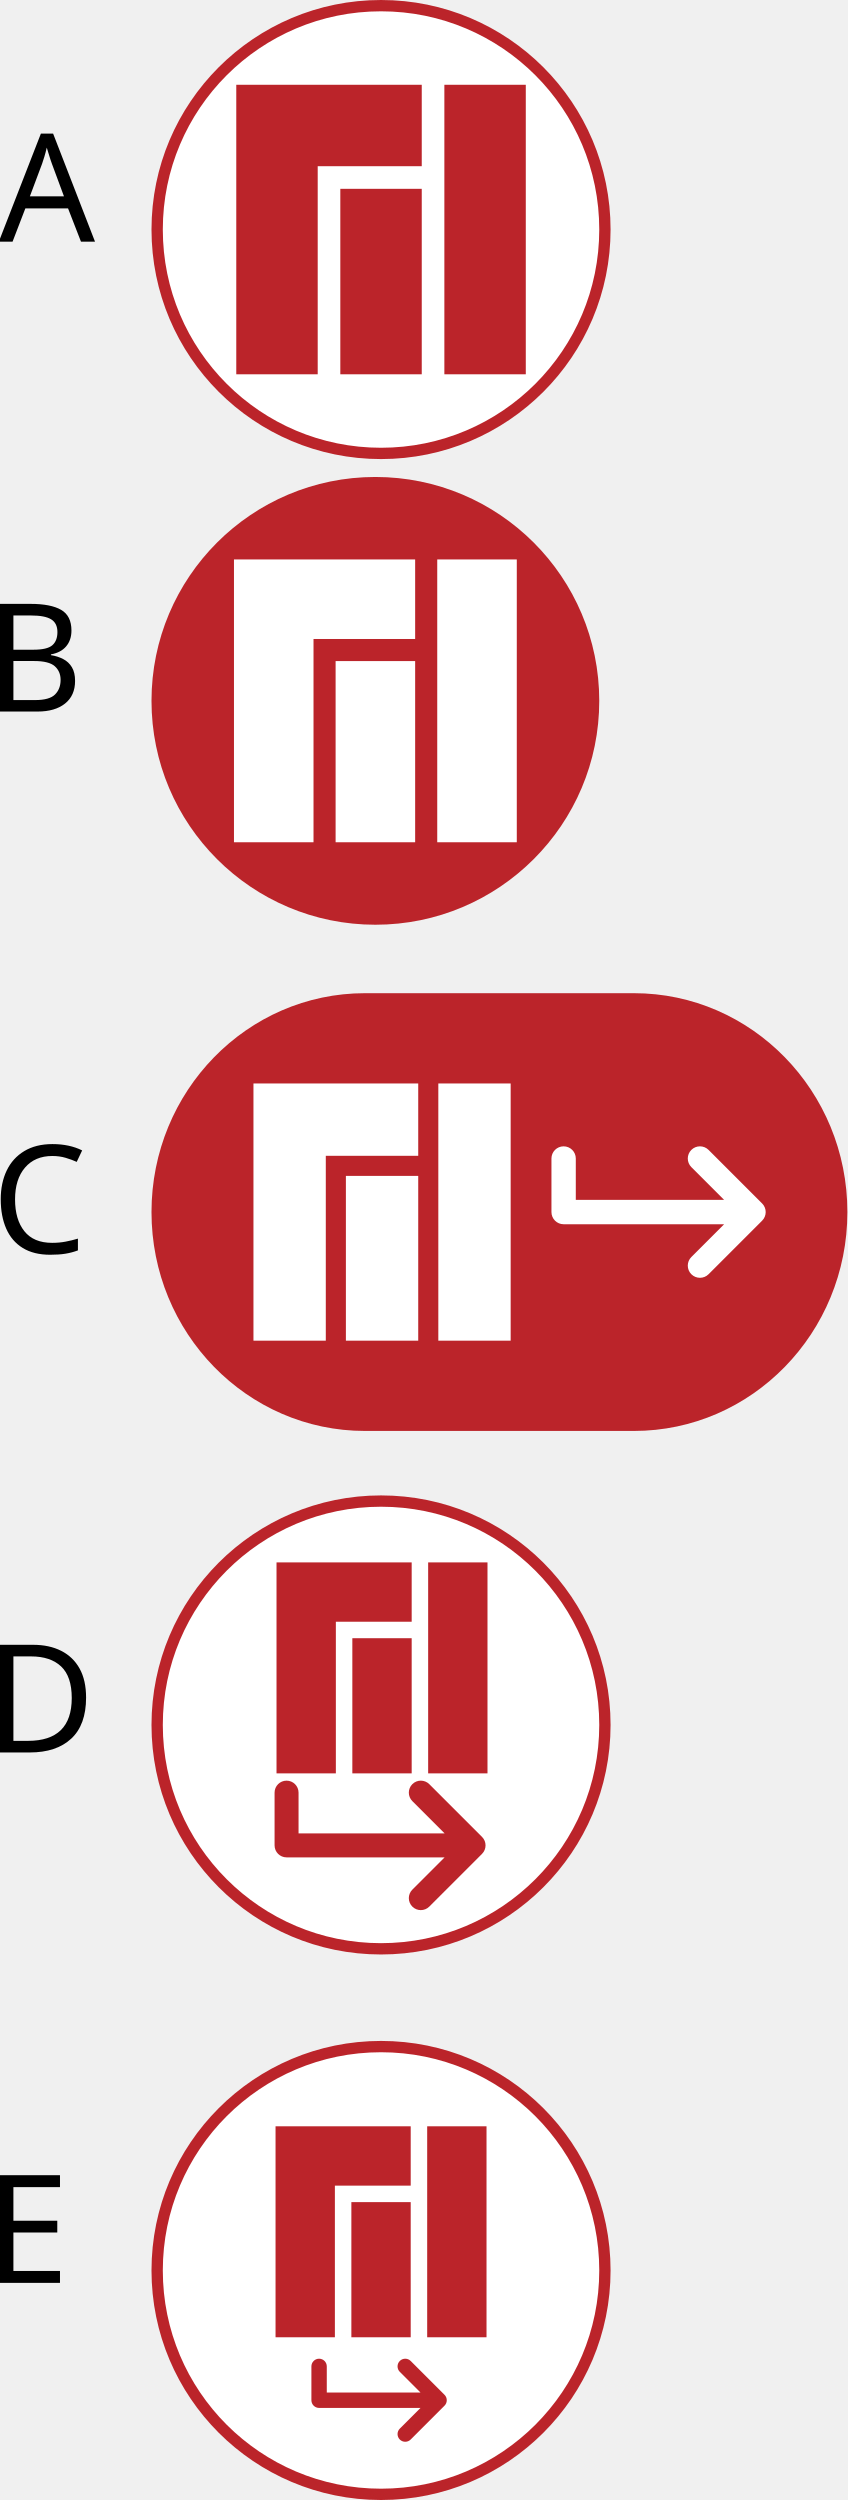
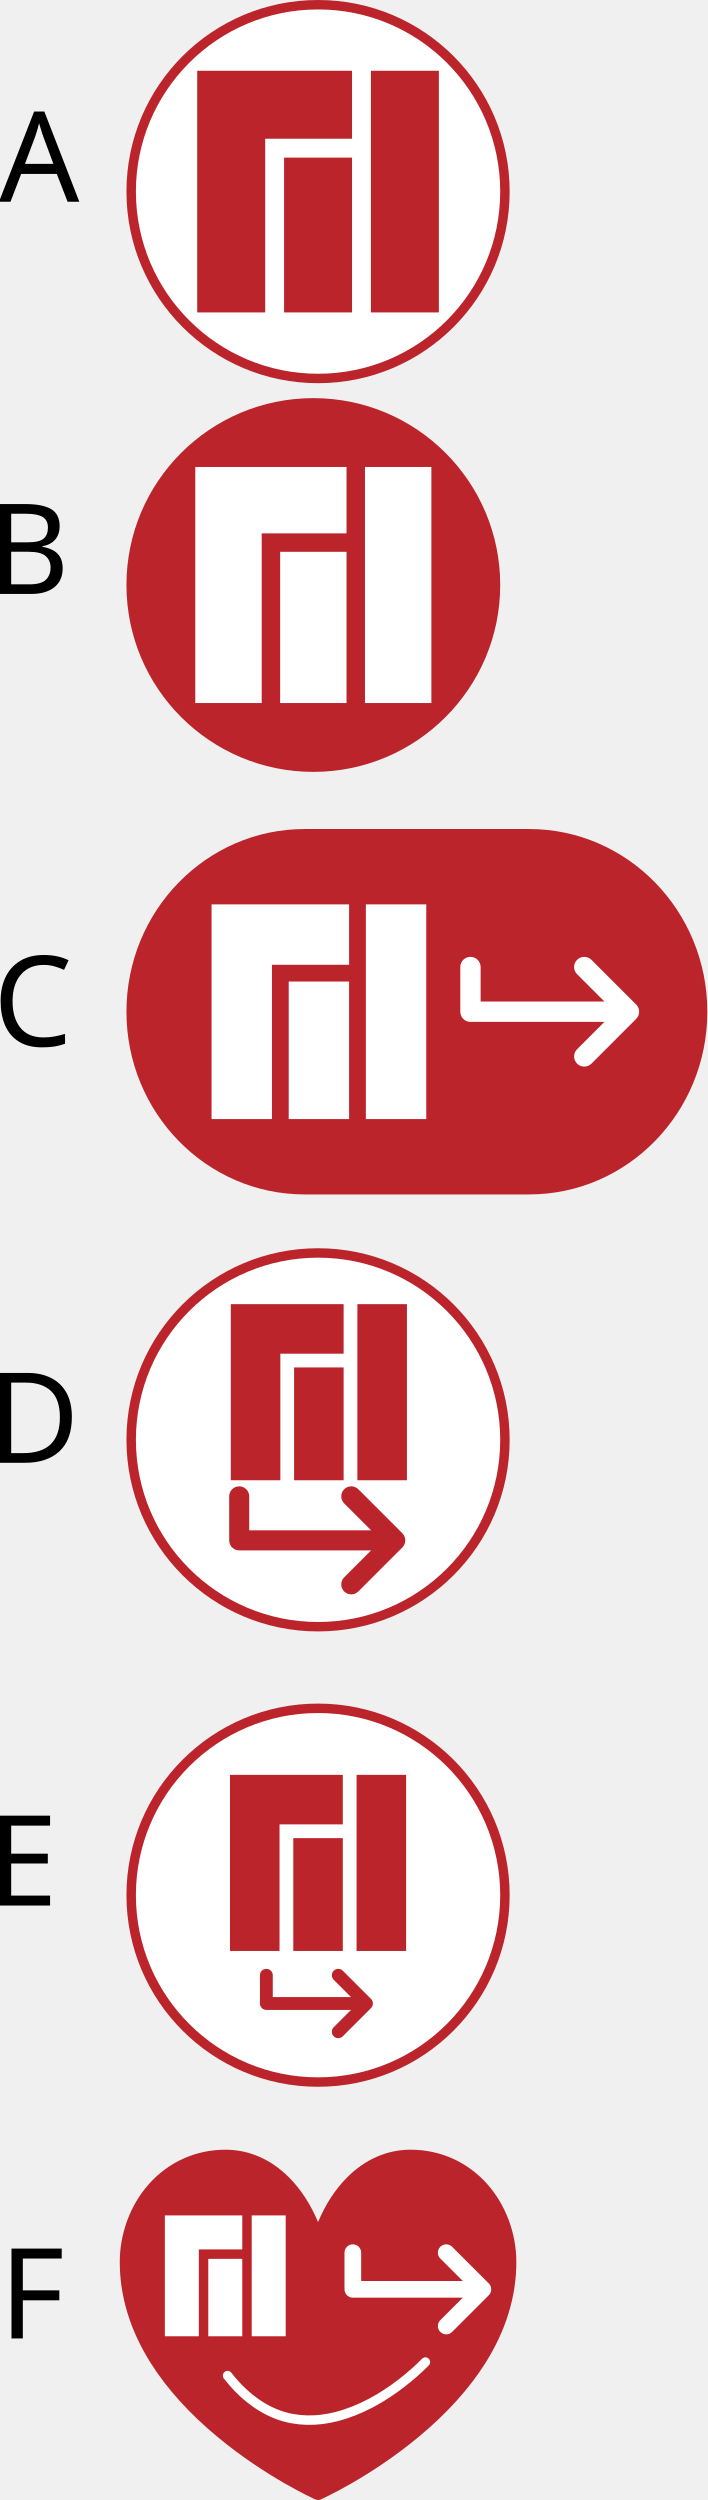
- <svg xmlns="http://www.w3.org/2000/svg" height="2210.618" viewBox="0 0 749.29 2210.618" width="749.29" version="1.1" id="svg10">
-   <defs id="defs14" />
+ <svg xmlns="http://www.w3.org/2000/svg" height="2648.359" viewBox="0 0 749.29 2648.359" width="749.29" version="1.1" id="svg10">
+   <defs id="defs14">
+     </defs>
  <path d="m 2058.519,895.364 c -109.333,0 -197.966,88.631 -197.966,197.966 0,109.333 88.633,197.966 197.966,197.966 109.333,0 197.966,-88.633 197.966,-197.966 0,-109.334 -88.633,-197.966 -197.966,-197.966 z m 131.57,218.18 -68.051,68.051 c -3.018,3.021 -6.977,4.532 -10.935,4.532 -3.958,0 -7.917,-1.511 -10.934,-4.532 -6.043,-6.041 -6.043,-15.828 0,-21.869 l 41.647,-41.65 h -203.933 c -8.542,0 -15.466,-6.924 -15.466,-15.466 v -68.051 c 0,-8.542 6.924,-15.466 15.466,-15.466 8.542,0 15.466,6.924 15.466,15.466 v 52.585 h 188.466 l -41.647,-41.65 c -6.043,-6.038 -6.043,-15.831 0,-21.869 6.035,-6.043 15.834,-6.043 21.869,0 l 68.051,68.051 c 6.043,6.041 6.043,15.828 0,21.869 z" id="tarent_dot_red_rgb" fill="#bb242a" style="fill-rule:evenodd;stroke:none;stroke-width:1.547" />
  <g fill="#35bf5c" transform="matrix(4,0,0,4,1930.519,965.33)" id="g8">
    <path d="M 0,0 V 64 H 18 V 18 H 41 V 0 Z" id="path2" />
    <path d="M 23,23 V 64 H 41 V 23 Z" id="path4" />
    <path d="M 46,0 V 64 H 64 V 0 Z" id="path6" />
  </g>
-   <g id="g13862" transform="translate(1905.332,965.33)">
-     <path d="m -1573.405,-543.568 c -109.333,0 -197.966,88.631 -197.966,197.966 0,109.333 88.633,197.966 197.966,197.966 109.333,0 197.966,-88.633 197.966,-197.966 0,-109.334 -88.633,-197.966 -197.966,-197.966 z" id="tarent_dot_red_rgb-3" fill="#bb242a" style="fill-rule:evenodd;stroke:none;stroke-width:1.547" />
-     <g fill="#35bf5c" transform="matrix(3.907413,0,0,3.907413,-1698.442,-470.6397)" id="g8-6" style="fill:#ffffff">
-       <path d="M 0,0 V 64 H 18 V 18 H 41 V 0 Z" id="path2-7" style="fill:#ffffff" />
-       <path d="M 23,23 V 64 H 41 V 23 Z" id="path4-5" style="fill:#ffffff" />
-       <path d="M 46,0 V 64 H 64 V 0 Z" id="path6-3" style="fill:#ffffff" />
-     </g>
+   <path d="m 331.928,421.762 c -109.333,0 -197.966,88.631 -197.966,197.966 0,109.333 88.633,197.966 197.966,197.966 109.333,0 197.966,-88.633 197.966,-197.966 0,-109.334 -88.633,-197.966 -197.966,-197.966 z" id="tarent_dot_red_rgb-3" fill="#bb242a" style="fill-rule:evenodd;stroke:none;stroke-width:1.547" />
+   <g fill="#35bf5c" transform="matrix(3.907413,0,0,3.907413,206.8903,494.6902)" id="g8-6" style="fill:#ffffff">
+     <path d="M 0,0 V 64 H 18 V 18 H 41 V 0 Z" id="path2-7" style="fill:#ffffff" />
+     <path d="M 23,23 V 64 H 41 V 23 Z" id="path4-5" style="fill:#ffffff" />
+     <path d="M 46,0 V 64 H 64 V 0 Z" id="path6-3" style="fill:#ffffff" />
  </g>
  <g id="g13872" transform="translate(1911.7,965.33)">
    <g id="g9784" transform="translate(-539.83,-9.773297)">
-       <g id="g9793" transform="matrix(2.125543,0,0,2.125543,808.915,-183.803)">
-         <rect style="fill:#bb242a;fill-opacity:1;fill-rule:evenodd;stroke:none;stroke-width:1.637;stroke-linecap:round;stroke-linejoin:round;stroke-miterlimit:4;stroke-dasharray:3.274, 6.548;stroke-dashoffset:0" id="rect6746" width="289.492" height="182.114" x="-966.649" y="43.454" rx="88.826" ry="91.057" transform="translate(3.683877,6.636453)" />
-         <g fill="#35bf5c" transform="matrix(1.671841,0,0,1.671841,-920.5481,87.64842)" id="g8-2-0" style="fill:#ffffff;fill-opacity:1">
-           <path d="M 0,0 V 64 H 18 V 18 H 41 V 0 Z" id="path2-9-9" style="fill:#ffffff;fill-opacity:1" />
-           <path d="M 23,23 V 64 H 41 V 23 Z" id="path4-1-3" style="fill:#ffffff;fill-opacity:1" />
-           <path d="M 46,0 V 64 H 64 V 0 Z" id="path6-2-6" style="fill:#ffffff;fill-opacity:1" />
+       <rect style="fill:#bb242a;fill-opacity:1;fill-rule:evenodd;stroke:none;stroke-width:3.48;stroke-linecap:round;stroke-linejoin:round;stroke-miterlimit:4;stroke-dasharray:6.959, 13.918;stroke-dashoffset:0" id="rect6746" width="615.328" height="387.091" x="-1237.908" y="-77.334" rx="188.803" ry="193.546" />
+       <g fill="#35bf5c" transform="matrix(3.55357,0,0,3.55357,-1147.75,2.497456)" id="g8-2-0" style="fill:#ffffff;fill-opacity:1">
+         <path d="M 0,0 V 64 H 18 V 18 H 41 V 0 Z" id="path2-9-9" style="fill:#ffffff;fill-opacity:1" />
+         <path d="M 23,23 V 64 H 41 V 23 Z" id="path4-1-3" style="fill:#ffffff;fill-opacity:1" />
+         <path d="M 46,0 V 64 H 64 V 0 Z" id="path6-2-6" style="fill:#ffffff;fill-opacity:1" />
+       </g>
+       <path id="tarent_dot_red_rgb-3-6-0" style="fill:#ffffff;fill-opacity:1;fill-rule:evenodd;stroke:none;stroke-width:1.076" d="m -873.488,58.087 c -5.945,0 -10.764,4.819 -10.764,10.764 v 47.361 c 0,5.945 4.819,10.764 10.764,10.764 h 141.928 l -28.984,28.987 c -4.205,4.204 -4.205,11.016 0,15.22 2.1,2.102 4.856,3.153 7.611,3.153 2.754,0 5.509,-1.051 7.609,-3.153 l 47.36,-47.361 c 4.205,-4.204 4.205,-11.015 0,-15.22 l -47.36,-47.36 c -4.2,-4.205 -11.02,-4.205 -15.22,0 -4.205,4.202 -4.205,11.018 0,15.22 l 28.984,28.986 H -862.724 V 68.851 c 0,-5.945 -4.819,-10.764 -10.764,-10.764 z" />
+       <g id="g28062" transform="matrix(0.8205045,0,0,0.8205045,-892.4738,1366.964)">
+         <g id="g23865" transform="translate(-164.6555,1006.508)">
+           <path style="fill:#bb242a;fill-opacity:1" d="m 209.675,-1017.015 c -25.486,-28.783 -60.712,-44.633 -99.188,-44.633 -30.225,0 -58.5,12.299 -81.767,35.566 -15.522,15.523 -28.33,35.26 -37.699,57.931 -9.371,-22.671 -22.177,-42.407 -37.699,-57.931 -23.267,-23.267 -51.542,-35.566 -81.767,-35.566 -38.477,0 -73.702,15.851 -99.188,44.634 -23.735,26.801 -37.347,63.407 -37.347,100.432 0,44.458 13.452,88.335 39.981,130.418 21.009,33.324 50.227,65.585 86.845,95.889 62.046,51.348 123.114,78.995 125.683,80.146 2.203,0.988 4.779,0.988 6.981,0 2.57,-1.151 63.637,-28.798 125.683,-80.146 36.618,-30.304 65.836,-62.565 86.845,-95.889 26.53,-42.083 39.982,-85.96 39.982,-130.418 0,-37.025 -13.612,-73.631 -37.345,-100.433 z" id="path23809" />
+           <g id="g23813">
+ </g>
+           <g id="g23815">
+ </g>
+           <g id="g23817">
+ </g>
+           <g id="g23819">
+ </g>
+           <g id="g23821">
+ </g>
+           <g id="g23823">
+ </g>
+           <g id="g23825">
+ </g>
+           <g id="g23827">
+ </g>
+           <g id="g23829">
+ </g>
+           <g id="g23831">
+ </g>
+           <g id="g23833">
+ </g>
+           <g id="g23835">
+ </g>
+           <g id="g23837">
+ </g>
+           <g id="g23839">
+ </g>
+           <g id="g23841">
+ </g>
        </g>
-         <path id="tarent_dot_red_rgb-3-6-0" style="fill:#ffffff;fill-opacity:1;fill-rule:evenodd;stroke:none;stroke-width:0.506" d="m -791.517,113.802 c -2.797,0 -5.064,2.267 -5.064,5.064 v 22.282 c 0,2.797 2.267,5.064 5.064,5.064 h 66.772 l -13.636,13.637 c -1.978,1.978 -1.978,5.183 0,7.16 0.988,0.989 2.285,1.484 3.581,1.484 1.296,0 2.592,-0.495 3.58,-1.484 l 22.282,-22.282 c 1.978,-1.978 1.978,-5.182 0,-7.16 l -22.282,-22.282 c -1.976,-1.978 -5.185,-1.978 -7.161,0 -1.978,1.977 -1.978,5.184 0,7.16 l 13.636,13.637 h -61.708 v -17.217 c 0,-2.797 -2.267,-5.064 -5.064,-5.064 z" />
+         <g fill="#35bf5c" transform="matrix(2.437975,0,0,2.437975,-371.4333,29.70203)" id="g8-2-0-2" style="fill:#ffffff;fill-opacity:1">
+           <path d="M 0,0 V 64 H 18 V 18 H 41 V 0 Z" id="path2-9-9-9" style="fill:#ffffff;fill-opacity:1" />
+           <path d="M 23,23 V 64 H 41 V 23 Z" id="path4-1-3-3" style="fill:#ffffff;fill-opacity:1" />
+           <path d="M 46,0 V 64 H 64 V 0 Z" id="path6-2-6-1" style="fill:#ffffff;fill-opacity:1" />
+         </g>
+         <path id="tarent_dot_red_rgb-3-6-0-9" style="fill:#ffffff;fill-opacity:1;fill-rule:evenodd;stroke:none;stroke-width:1.076" d="m -128.728,67.016 c -5.945,0 -10.764,4.819 -10.764,10.764 v 47.361 c 0,5.945 4.819,10.764 10.764,10.764 H 13.199 l -28.984,28.987 c -4.205,4.204 -4.205,11.016 0,15.22 2.1,2.102 4.856,3.153 7.611,3.153 2.754,0 5.509,-1.051 7.609,-3.153 L 46.796,132.751 c 4.205,-4.204 4.205,-11.015 0,-15.22 L -0.565,70.171 c -4.2,-4.205 -11.02,-4.205 -15.22,0 -4.205,4.202 -4.205,11.018 0,15.22 l 28.984,28.986 H -117.964 V 77.78 c 0,-5.945 -4.819,-10.764 -10.764,-10.764 z" />
+         <path style="fill:none;stroke:#ffffff;stroke-width:12.2;stroke-linecap:round;stroke-linejoin:round;stroke-miterlimit:4;stroke-dasharray:none;stroke-opacity:1" d="m -290.444,236.528 c 17.019,21.999 39.054,40.919 65.451,50.618 23.935,8.795 50.448,8.664 74.968,2.345 31.158,-8.03 59.685,-24.219 84.92,-43.869 10.567,-8.228 20.805,-16.957 30.092,-26.622" id="path26921" />
      </g>
    </g>
  </g>
  <path d="m 2305.767,340.596 c -109.333,0 -197.966,88.631 -197.966,197.966 0,109.333 88.633,197.966 197.966,197.966 109.333,0 197.966,-88.633 197.966,-197.966 0,-109.334 -88.633,-197.966 -197.966,-197.966 z" id="tarent_dot_red_rgb-3-62-6" fill="#bb242a" style="fill:#ffffff;fill-rule:evenodd;stroke:#bb242a;stroke-width:10;stroke-miterlimit:4;stroke-dasharray:none;stroke-opacity:1" />
  <g id="g13855" transform="translate(1895.078,965.33)">
    <path d="m -1558.151,-960.33 c -109.333,0 -197.966,88.631 -197.966,197.966 0,109.333 88.633,197.966 197.966,197.966 109.333,0 197.966,-88.633 197.966,-197.966 0,-109.334 -88.633,-197.966 -197.966,-197.966 z" id="tarent_dot_red_rgb-3-62" fill="#bb242a" style="fill:#ffffff;fill-rule:evenodd;stroke:#bb242a;stroke-width:10;stroke-miterlimit:4;stroke-dasharray:none;stroke-opacity:1" />
    <g fill="#35bf5c" transform="matrix(4,0,0,4,-1686.151,-890.3642)" id="g8-2" style="fill:#bb242a;fill-opacity:1">
      <path d="M 0,0 V 64 H 18 V 18 H 41 V 0 Z" id="path2-9" style="fill:#bb242a;fill-opacity:1" />
      <path d="M 23,23 V 64 H 41 V 23 Z" id="path4-1" style="fill:#bb242a;fill-opacity:1" />
      <path d="M 46,0 V 64 H 64 V 0 Z" id="path6-2" style="fill:#bb242a;fill-opacity:1" />
    </g>
  </g>
  <g id="g13695" transform="translate(2781.021,-383.7799)">
    <g fill="#35bf5c" transform="matrix(4.133858,0,0,4.133858,-1169.375,829.3408)" id="g8-2-1" style="fill:#bb242a;fill-opacity:1">
      <path d="M 0,0 V 64 H 18 V 18 H 41 V 0 Z" id="path2-9-8" style="fill:#bb242a;fill-opacity:1" />
      <path d="M 23,23 V 64 H 41 V 23 Z" id="path4-1-7" style="fill:#bb242a;fill-opacity:1" />
      <path d="M 46,0 V 64 H 64 V 0 Z" id="path6-2-9" style="fill:#bb242a;fill-opacity:1" />
    </g>
    <path id="tarent_dot_red_rgb-3-6" style="fill:#bb242a;fill-opacity:1;fill-rule:evenodd;stroke:none;stroke-width:1.503" d="m -1156.785,1103.038 c -8.302,0 -15.033,6.731 -15.033,15.033 v 66.142 c 0,8.302 6.731,15.033 15.033,15.033 h 198.21 l -40.478,40.482 c -5.873,5.872 -5.873,15.384 0,21.256 2.933,2.936 6.782,4.404 10.629,4.404 3.847,0 7.694,-1.468 10.627,-4.404 l 66.142,-66.142 c 5.873,-5.872 5.873,-15.384 0,-21.256 l -66.142,-66.141 c -5.866,-5.873 -15.39,-5.873 -21.255,0 -5.873,5.869 -5.873,15.387 0,21.256 l 40.478,40.48 h -183.177 v -51.109 c 0,-8.302 -6.731,-15.033 -15.033,-15.033 z" />
  </g>
  <g id="g13881" transform="translate(1911.371,965.33)">
    <path d="m -1574.444,361.983 c -109.333,0 -197.966,88.631 -197.966,197.966 0,109.333 88.633,197.966 197.966,197.966 109.333,0 197.966,-88.633 197.966,-197.966 0,-109.334 -88.633,-197.966 -197.966,-197.966 z" id="tarent_dot_red_rgb-3-62-6-2" fill="#bb242a" style="fill:#ffffff;fill-rule:evenodd;stroke:#bb242a;stroke-width:10;stroke-miterlimit:4;stroke-dasharray:none;stroke-opacity:1" />
    <g id="g13695-0" transform="matrix(0.705119,0,0,0.705119,-842.3094,-168.5674)">
      <g fill="#35bf5c" transform="matrix(4.133858,0,0,4.133858,-1169.375,829.3408)" id="g8-2-1-2" style="fill:#bb242a;fill-opacity:1">
        <path d="M 0,0 V 64 H 18 V 18 H 41 V 0 Z" id="path2-9-8-3" style="fill:#bb242a;fill-opacity:1" />
        <path d="M 23,23 V 64 H 41 V 23 Z" id="path4-1-7-7" style="fill:#bb242a;fill-opacity:1" />
        <path d="M 46,0 V 64 H 64 V 0 Z" id="path6-2-9-5" style="fill:#bb242a;fill-opacity:1" />
      </g>
      <path id="tarent_dot_red_rgb-3-6-9" style="fill:#bb242a;fill-opacity:1;fill-rule:evenodd;stroke:none;stroke-width:1.503" d="m -1156.785,1103.038 c -8.302,0 -15.033,6.731 -15.033,15.033 v 66.142 c 0,8.302 6.731,15.033 15.033,15.033 h 198.21 l -40.478,40.482 c -5.873,5.872 -5.873,15.384 0,21.256 2.933,2.936 6.782,4.404 10.629,4.404 3.847,0 7.694,-1.468 10.627,-4.404 l 66.142,-66.142 c 5.873,-5.872 5.873,-15.384 0,-21.256 l -66.142,-66.141 c -5.866,-5.873 -15.39,-5.873 -21.255,0 -5.873,5.869 -5.873,15.387 0,21.256 l 40.478,40.48 h -183.177 v -51.109 c 0,-8.302 -6.731,-15.033 -15.033,-15.033 z" />
    </g>
  </g>
  <g id="g13891" transform="translate(1930.519,965.33)">
    <path d="m -1593.591,844.357 c -109.333,0 -197.966,88.631 -197.966,197.966 0,109.333 88.633,197.966 197.966,197.966 109.333,0 197.966,-88.633 197.966,-197.966 0,-109.334 -88.633,-197.966 -197.966,-197.966 z" id="tarent_dot_red_rgb-3-62-6-2-2" fill="#bb242a" style="fill:#ffffff;fill-rule:evenodd;stroke:#bb242a;stroke-width:10;stroke-miterlimit:4;stroke-dasharray:none;stroke-opacity:1" />
    <g id="g13695-0-2" transform="matrix(0.705119,0,0,0.705119,-854.7922,-650.4595)">
      <g id="g13848" transform="translate(-10.67322,1390.577)">
        <g fill="#35bf5c" transform="matrix(4.133858,0,0,4.133858,-1169.375,829.3408)" id="g8-2-1-2-8" style="fill:#bb242a;fill-opacity:1">
          <path d="M 0,0 V 64 H 18 V 18 H 41 V 0 Z" id="path2-9-8-3-9" style="fill:#bb242a;fill-opacity:1" />
          <path d="M 23,23 V 64 H 41 V 23 Z" id="path4-1-7-7-7" style="fill:#bb242a;fill-opacity:1" />
          <path d="M 46,0 V 64 H 64 V 0 Z" id="path6-2-9-5-3" style="fill:#bb242a;fill-opacity:1" />
        </g>
        <path id="tarent_dot_red_rgb-3-6-9-6" style="fill:#bb242a;fill-opacity:1;fill-rule:evenodd;stroke:none;stroke-width:0.965" d="m -1114.766,1120.783 c -5.327,0 -9.646,4.319 -9.646,9.645 v 42.439 c 0,5.327 4.319,9.646 9.646,9.646 h 127.178 l -25.972,25.974 c -3.768,3.767 -3.768,9.871 0,13.638 1.882,1.884 4.351,2.826 6.82,2.826 2.468,0 4.937,-0.942 6.818,-2.826 l 42.439,-42.438 c 3.768,-3.767 3.768,-9.871 0,-13.638 l -42.439,-42.438 c -3.763,-3.768 -9.875,-3.768 -13.638,0 -3.768,3.765 -3.768,9.873 0,13.638 l 25.972,25.973 h -117.532 v -32.793 c 0,-5.327 -4.319,-9.645 -9.646,-9.645 z" />
      </g>
    </g>
  </g>
  <text xml:space="preserve" style="font-style:normal;font-weight:normal;font-size:133.333px;line-height:1.25;font-family:sans-serif;letter-spacing:0px;word-spacing:0px;fill:#000000;fill-opacity:1;stroke:none" x="-1.042" y="213.715" id="text14577">
    <tspan id="tspan14575" x="-1.042" y="213.715">A</tspan>
  </text>
  <text xml:space="preserve" style="font-style:normal;font-weight:normal;font-size:133.333px;line-height:1.25;font-family:sans-serif;letter-spacing:0px;word-spacing:0px;fill:#000000;fill-opacity:1;stroke:none" x="-13.086" y="629.183" id="text15725">
    <tspan id="tspan15723" x="-13.086" y="629.183">B</tspan>
  </text>
  <text xml:space="preserve" style="font-style:normal;font-weight:normal;font-size:133.333px;line-height:1.25;font-family:sans-serif;letter-spacing:0px;word-spacing:0px;fill:#000000;fill-opacity:1;stroke:none" x="-7.487" y="1108.186" id="text16631">
    <tspan id="tspan16629" x="-7.487" y="1108.186">C</tspan>
  </text>
  <text xml:space="preserve" style="font-style:normal;font-weight:normal;font-size:133.333px;line-height:1.25;font-family:sans-serif;letter-spacing:0px;word-spacing:0px;fill:#000000;fill-opacity:1;stroke:none" x="-13.086" y="1549.606" id="text17031">
    <tspan id="tspan17029" x="-13.086" y="1549.606">D</tspan>
  </text>
  <text xml:space="preserve" style="font-style:normal;font-weight:normal;font-size:133.333px;line-height:1.25;font-family:sans-serif;letter-spacing:0px;word-spacing:0px;fill:#000000;fill-opacity:1;stroke:none" x="-13.086" y="2018.618" id="text17431">
    <tspan id="tspan17429" x="-13.086" y="2018.618">E</tspan>
  </text>
+   <text xml:space="preserve" style="font-style:normal;font-weight:normal;font-size:133.333px;line-height:1.25;font-family:sans-serif;letter-spacing:0px;word-spacing:0px;fill:#000000;fill-opacity:1;stroke:none" x="-0.755" y="2477.216" id="text17431-4">
+     <tspan id="tspan17429-7" x="-0.755" y="2477.216">F</tspan>
+   </text>
+   <g id="g23727" transform="matrix(21.77941,0,0,21.77941,1273.832,1623.031)">
+     <g id="g23670">
+       <g id="g23668">
+         <g id="g23666">
+           <g id="g23664">
+             <path style="fill:#030104" d="M 6.555,12.558 C 6.457,12.558 6.36,12.524 6.282,12.455 6.049,12.255 0.564,7.501 0.083,4.57 -0.133,3.243 0.071,2.201 0.69,1.474 1.22,0.85 2.034,0.507 2.982,0.507 c 0.082,0 0.165,0.002 0.247,0.008 0.058,-0.003 0.115,-0.004 0.172,-0.004 1.048,0 2.343,0.461 3.109,2.421 0.43,-1.196 1.311,-2.417 3.328,-2.417 1.135,0 2.023,0.342 2.571,0.987 0.597,0.701 0.787,1.733 0.569,3.068 -0.479,2.929 -5.918,7.684 -6.149,7.884 -0.078,0.07 -0.176,0.104 -0.274,0.104 z" id="path23662" />
+           </g>
+         </g>
+       </g>
+     </g>
+     <g id="g23672">
+ </g>
+     <g id="g23674">
+ </g>
+     <g id="g23676">
+ </g>
+     <g id="g23678">
+ </g>
+     <g id="g23680">
+ </g>
+     <g id="g23682">
+ </g>
+     <g id="g23684">
+ </g>
+     <g id="g23686">
+ </g>
+     <g id="g23688">
+ </g>
+     <g id="g23690">
+ </g>
+     <g id="g23692">
+ </g>
+     <g id="g23694">
+ </g>
+     <g id="g23696">
+ </g>
+     <g id="g23698">
+ </g>
+     <g id="g23700">
+ </g>
+   </g>
</svg>
